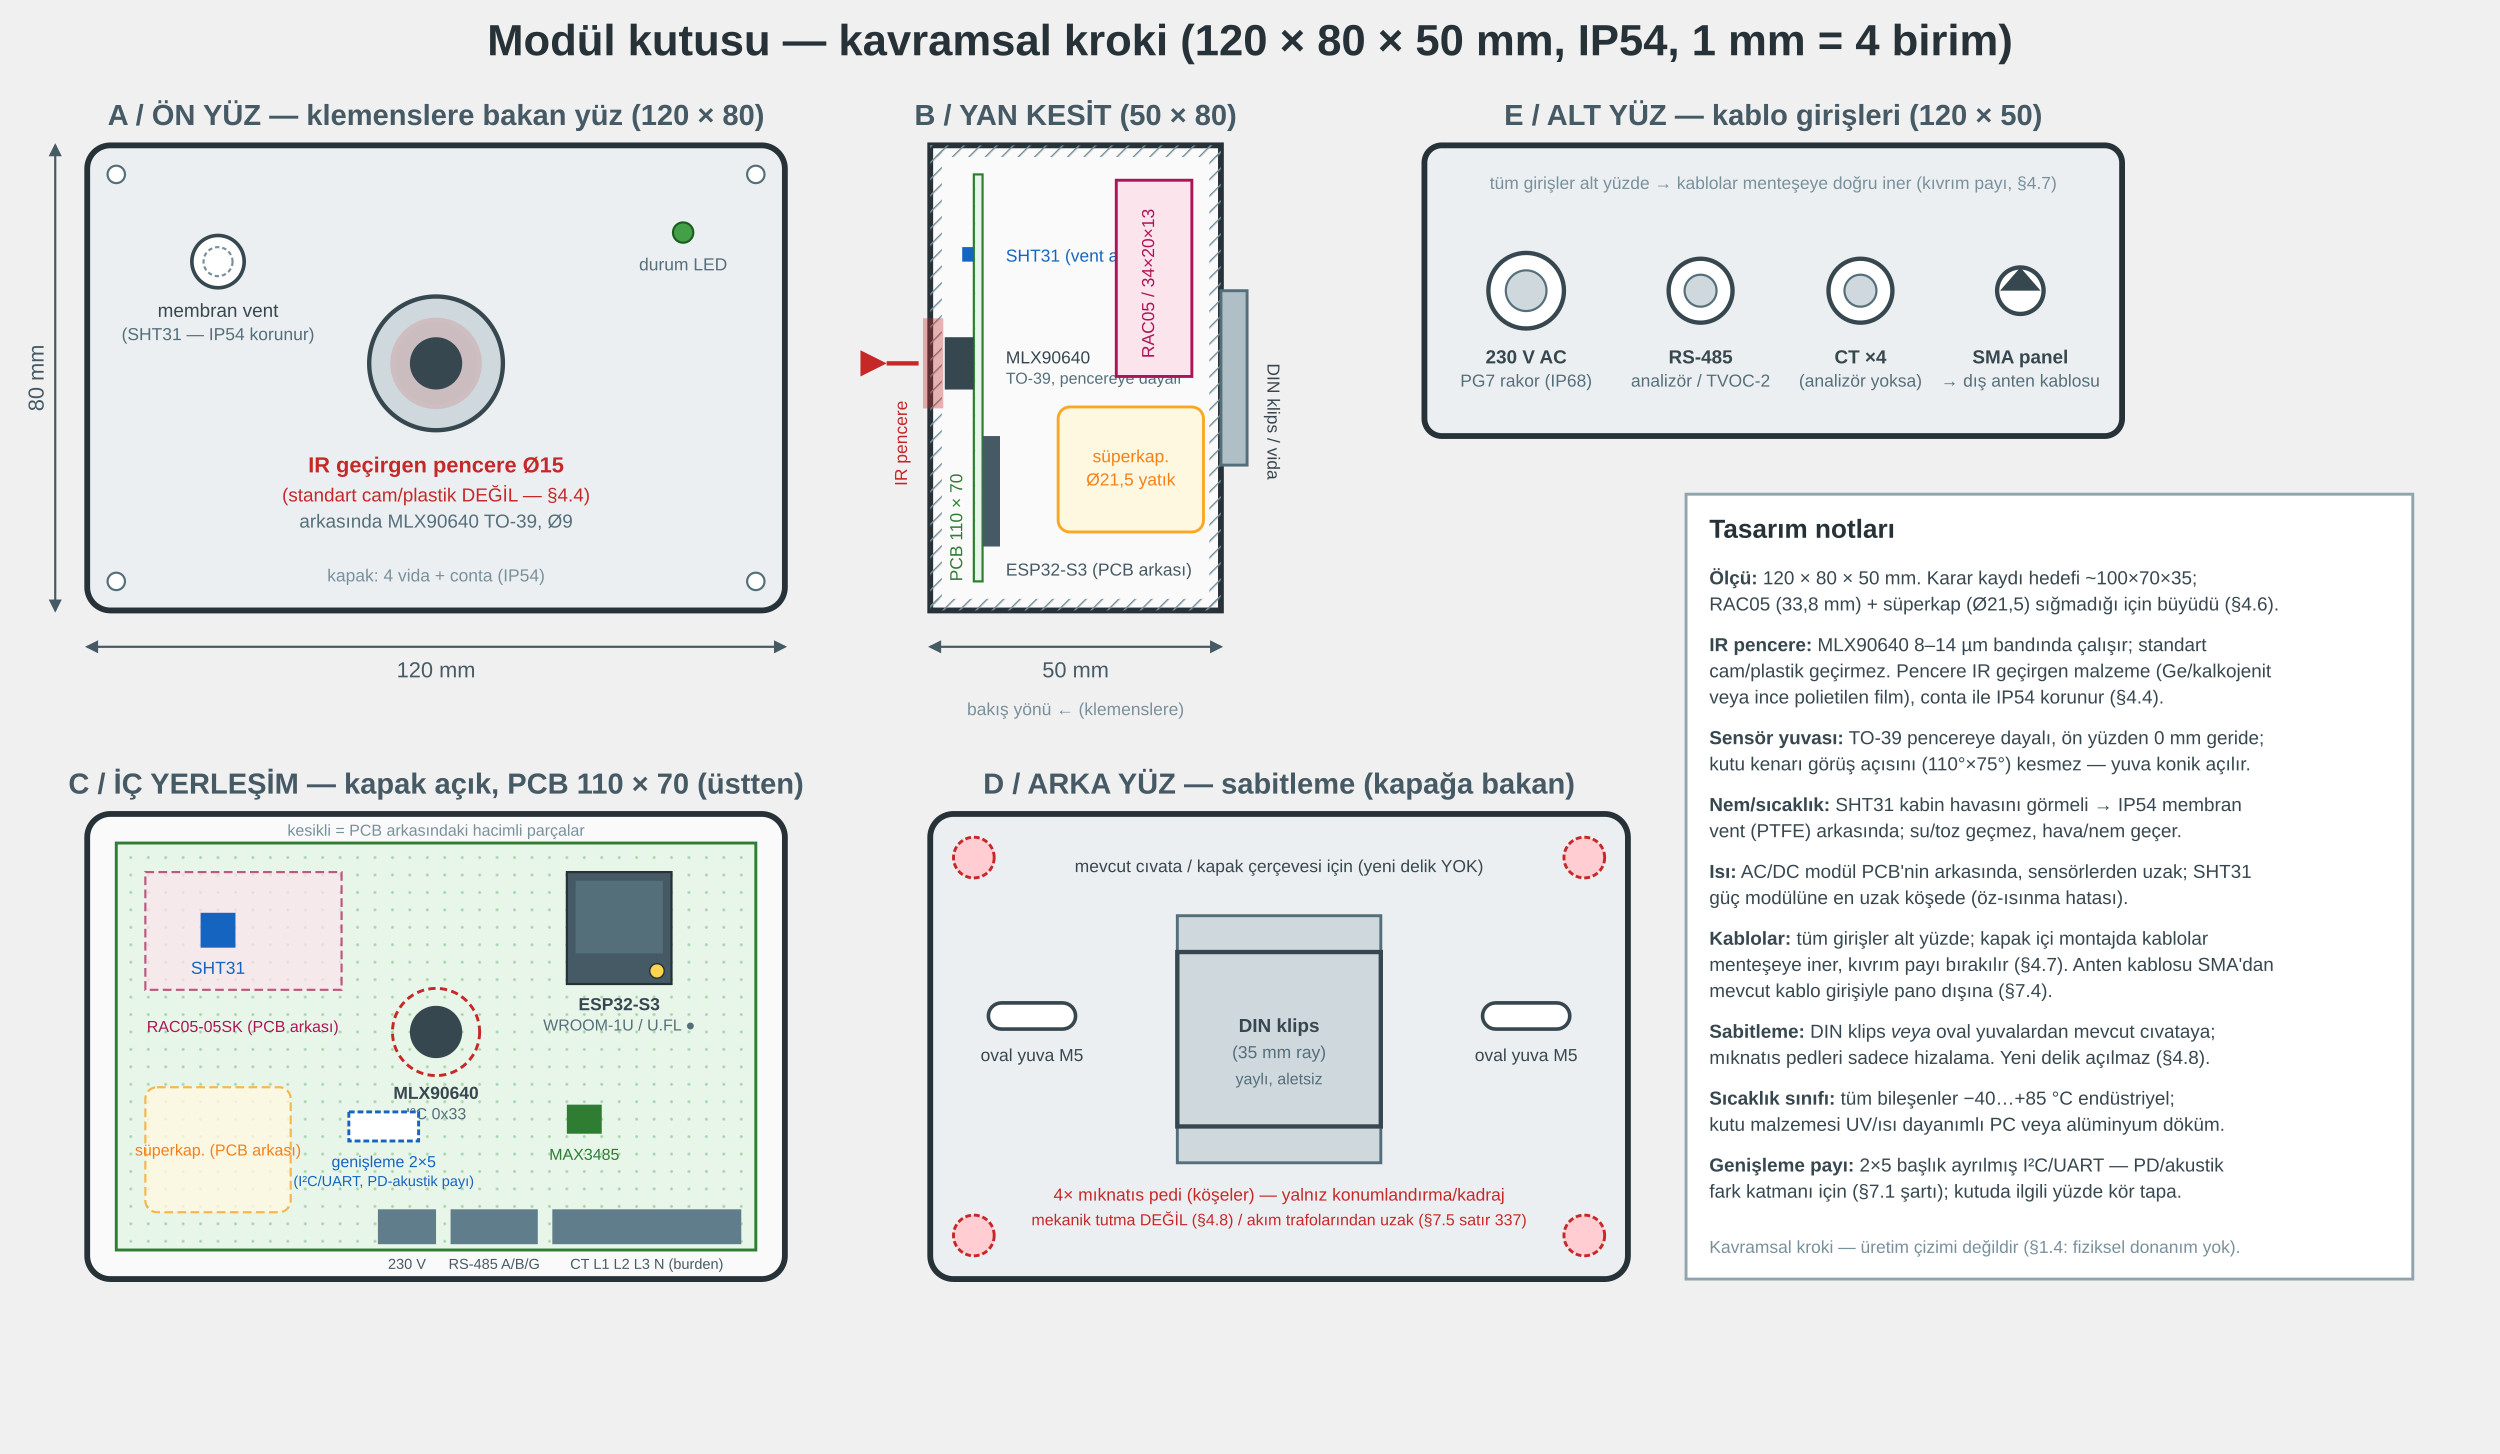
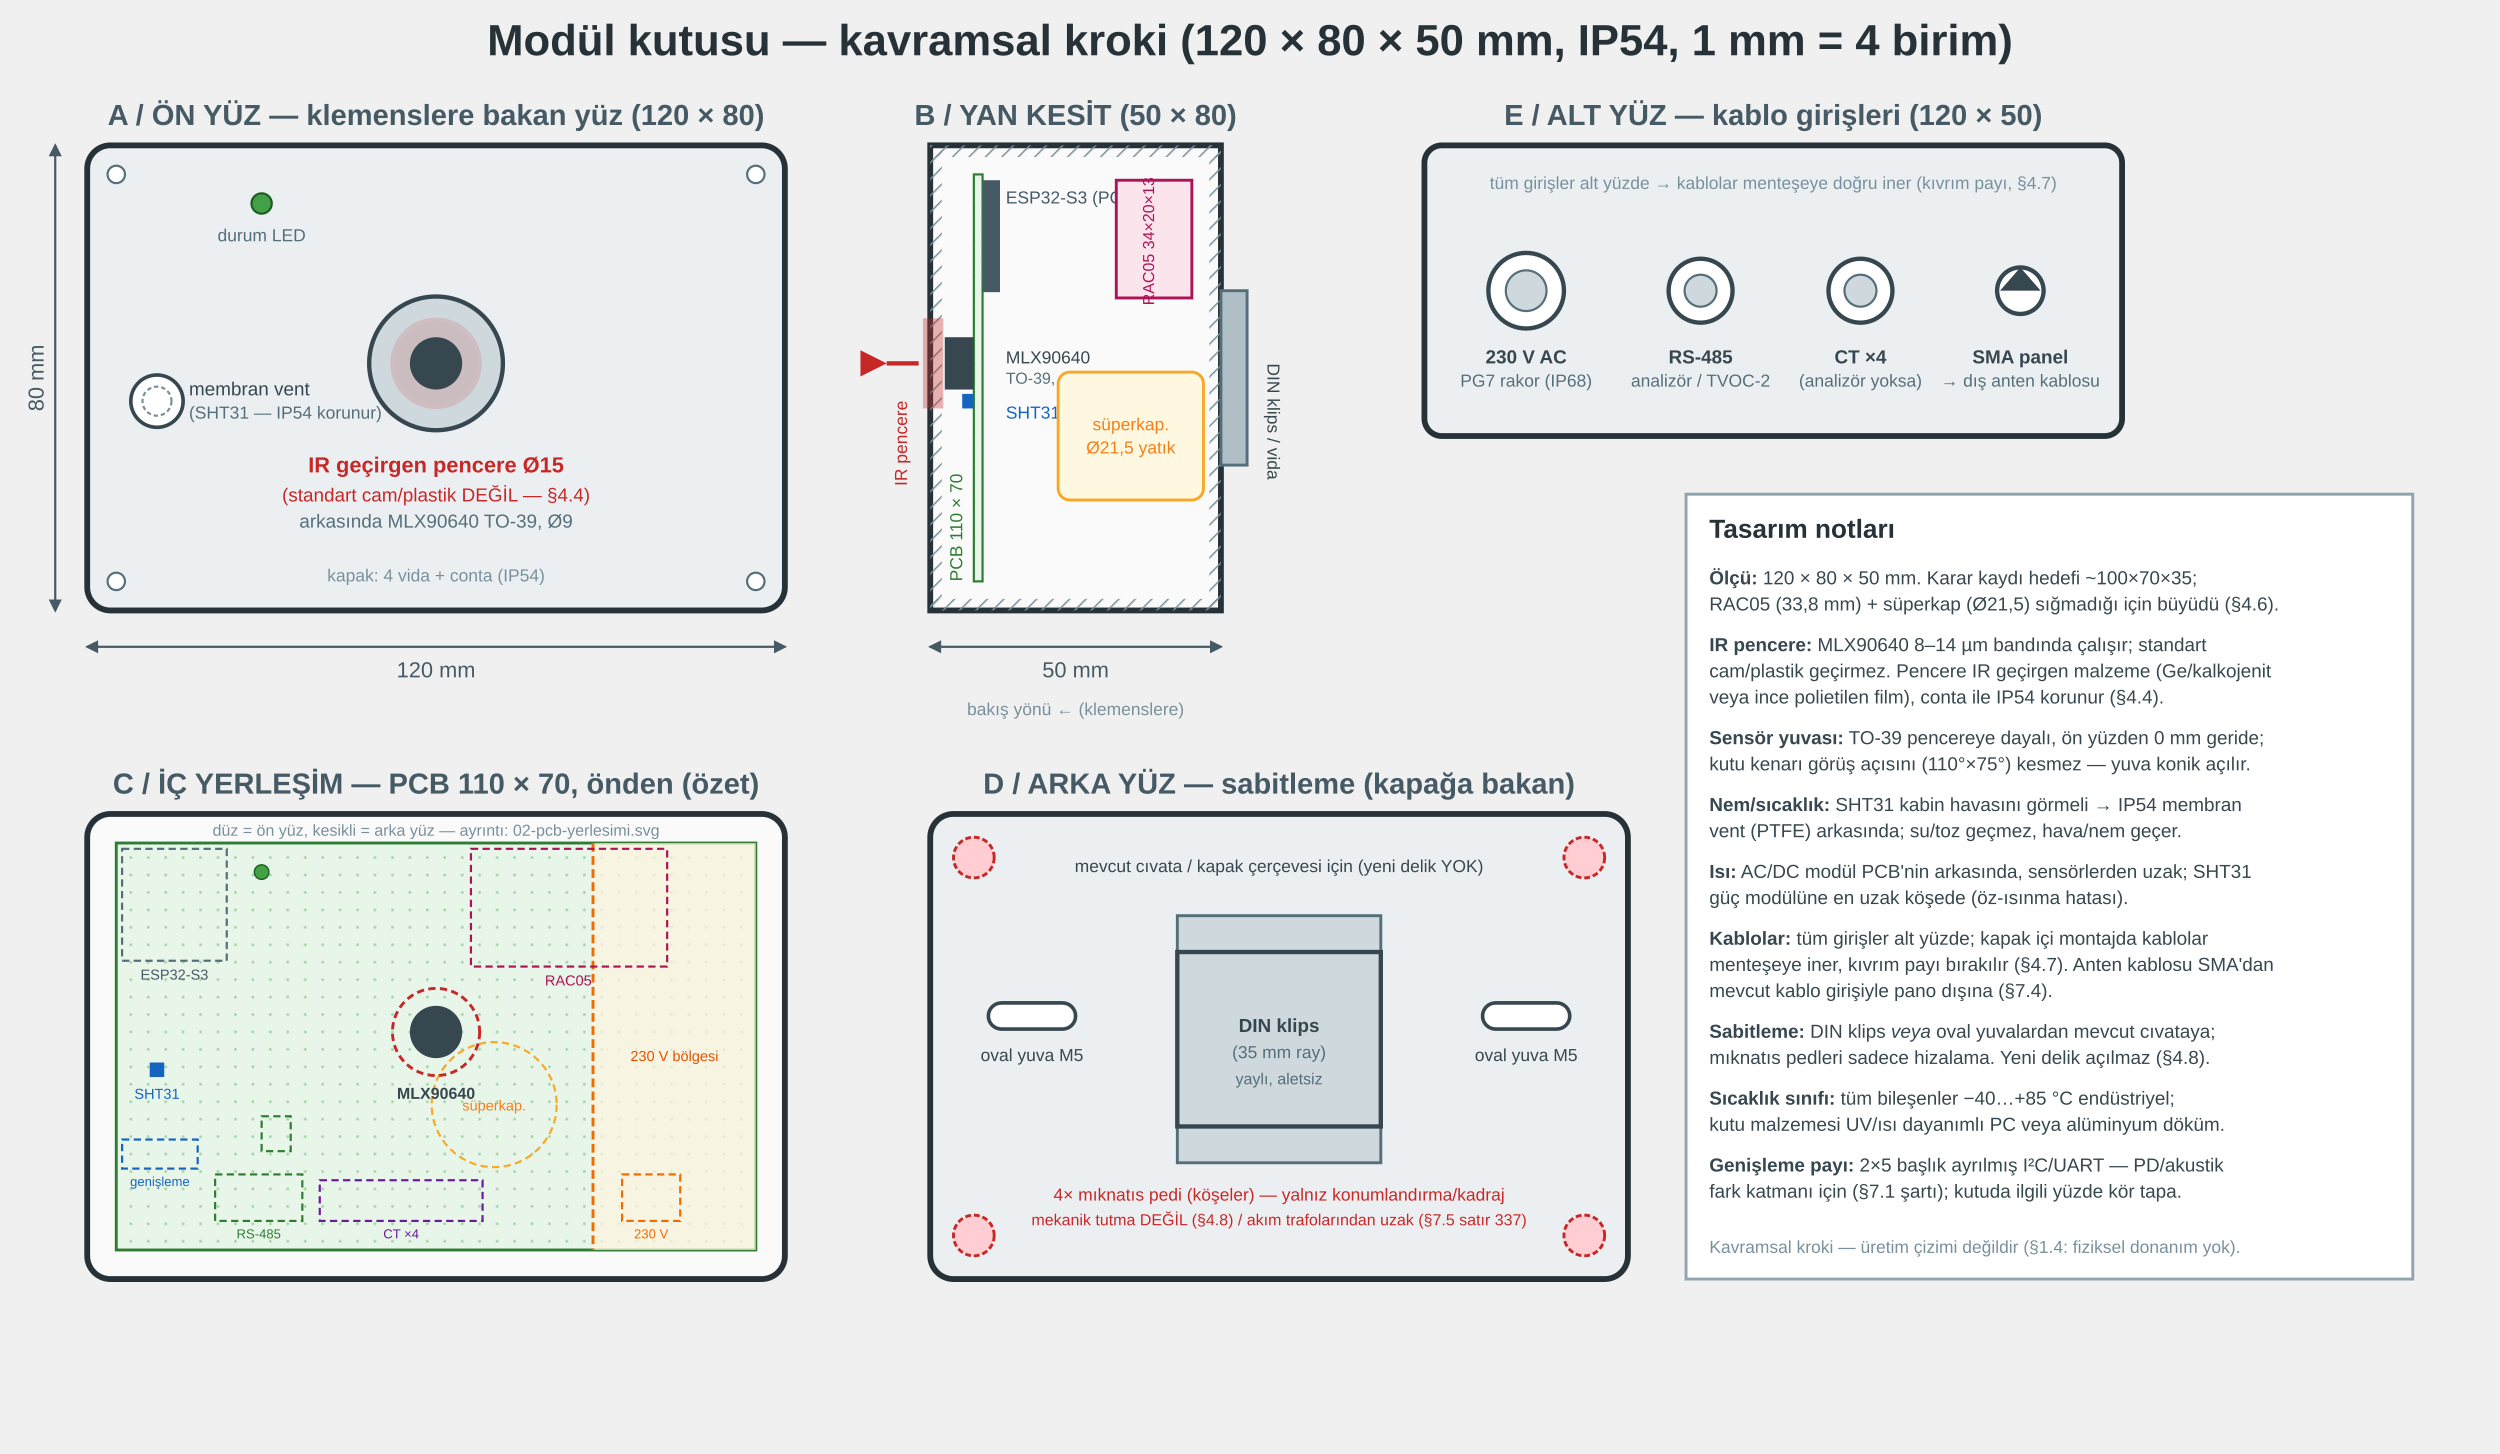
<svg xmlns="http://www.w3.org/2000/svg" viewBox="0 0 1720 1000" width="100%" style="max-width:1100px;background:#fff;font-family:Arial,Helvetica,sans-serif">
  <defs>
    <pattern id="wall" width="8" height="8" patternTransform="rotate(45)" patternUnits="userSpaceOnUse">
      <line x1="0" y1="0" x2="0" y2="8" stroke="#78909c" stroke-width="2" />
    </pattern>
    <pattern id="pcb" width="12" height="12" patternUnits="userSpaceOnUse">
      <rect width="12" height="12" fill="#e8f5e9" />
      <circle cx="6" cy="6" r="1" fill="#a5d6a7" />
    </pattern>
    <marker id="dim" markerWidth="10" markerHeight="10" refX="5" refY="3" orient="auto-start-reverse">
      <path d="M0,0 L6,3 L0,6 z" fill="#455a64" />
    </marker>
    <marker id="ir" markerWidth="10" markerHeight="10" refX="6" refY="3" orient="auto">
      <path d="M0,0 L6,3 L0,6 z" fill="#c62828" />
    </marker>
  </defs>
  <text x="860" y="38" text-anchor="middle" font-size="30" font-weight="700" fill="#263238">Modül kutusu — kavramsal kroki (120 × 80 × 50 mm, IP54, 1 mm = 4 birim)</text>
  <g transform="translate(60,100)">
    <text x="240" y="-14" text-anchor="middle" font-size="20" font-weight="700" fill="#455a64">A / ÖN YÜZ — klemenslere bakan yüz (120 × 80)</text>
    <rect x="0" y="0" width="480" height="320" rx="16" fill="#eceff1" stroke="#263238" stroke-width="4" />
    <circle cx="240" cy="150" r="46" fill="#cfd8dc" stroke="#37474f" stroke-width="3" />
    <circle cx="240" cy="150" r="30" fill="#b71c1c" opacity="0.15" stroke="#c62828" stroke-width="3" />
    <circle cx="240" cy="150" r="18" fill="#37474f" />
    <text x="240" y="225" text-anchor="middle" font-size="15" font-weight="700" fill="#c62828">IR geçirgen pencere Ø15</text>
    <text x="240" y="245" text-anchor="middle" font-size="13" fill="#c62828">(standart cam/plastik DEĞİL — §4.4)</text>
    <text x="240" y="263" text-anchor="middle" font-size="13" fill="#546e7a">arkasında MLX90640 TO-39, Ø9</text>
-     <circle cx="90" cy="80" r="18" fill="#fff" stroke="#37474f" stroke-width="2.5" />
-     <circle cx="90" cy="80" r="10" fill="none" stroke="#78909c" stroke-width="1.5" stroke-dasharray="3 2" />
-     <text x="90" y="118" text-anchor="middle" font-size="13" fill="#37474f">membran vent</text>
-     <text x="90" y="134" text-anchor="middle" font-size="12" fill="#546e7a">(SHT31 — IP54 korunur)</text>
-     <circle cx="410" cy="60" r="7" fill="#43a047" stroke="#1b5e20" stroke-width="1.5" />
-     <text x="410" y="86" text-anchor="middle" font-size="12" fill="#546e7a">durum LED</text>
+     <circle cx="48" cy="176" r="18" fill="#fff" stroke="#37474f" stroke-width="2.5" />
+     <circle cx="48" cy="176" r="10" fill="none" stroke="#78909c" stroke-width="1.5" stroke-dasharray="3 2" />
+     <text x="70" y="172" font-size="13" fill="#37474f">membran vent</text>
+     <text x="70" y="188" font-size="12" fill="#546e7a">(SHT31 — IP54 korunur)</text>
+     <circle cx="120" cy="40" r="7" fill="#43a047" stroke="#1b5e20" stroke-width="1.5" />
+     <text x="120" y="66" text-anchor="middle" font-size="12" fill="#546e7a">durum LED</text>
    <g fill="#fff" stroke="#546e7a" stroke-width="1.5">
      <circle cx="20" cy="20" r="6" />
      <circle cx="460" cy="20" r="6" />
      <circle cx="20" cy="300" r="6" />
      <circle cx="460" cy="300" r="6" />
    </g>
    <text x="240" y="300" text-anchor="middle" font-size="12" fill="#78909c">kapak: 4 vida + conta (IP54)</text>
    <line x1="0" y1="345" x2="480" y2="345" stroke="#455a64" stroke-width="1.5" marker-start="url(#dim)" marker-end="url(#dim)" />
    <text x="240" y="366" text-anchor="middle" font-size="15" fill="#455a64">120 mm</text>
    <line x1="-22" y1="0" x2="-22" y2="320" stroke="#455a64" stroke-width="1.5" marker-start="url(#dim)" marker-end="url(#dim)" />
    <text x="-30" y="160" text-anchor="middle" font-size="15" fill="#455a64" transform="rotate(-90 -30 160)">80 mm</text>
  </g>
  <g transform="translate(640,100)">
    <text x="100" y="-14" text-anchor="middle" font-size="20" font-weight="700" fill="#455a64">B / YAN KESİT (50 × 80)</text>
    <rect x="0" y="0" width="200" height="320" fill="#fafafa" stroke="#263238" stroke-width="4" />
    <rect x="0" y="0" width="8" height="320" fill="url(#wall)" />
    <rect x="192" y="0" width="8" height="320" fill="url(#wall)" />
    <rect x="0" y="0" width="200" height="8" fill="url(#wall)" />
    <rect x="0" y="312" width="200" height="8" fill="url(#wall)" />
    <rect x="-4" y="120" width="12" height="60" fill="#c62828" opacity="0.35" stroke="#c62828" stroke-width="2" />
    <line x1="-30" y1="150" x2="-8" y2="150" stroke="#c62828" stroke-width="3" marker-start="url(#ir)" />
    <text x="-16" y="205" text-anchor="middle" font-size="12" fill="#c62828" transform="rotate(-90 -16 205)">IR pencere</text>
    <rect x="30" y="20" width="6" height="280" fill="url(#pcb)" stroke="#2e7d32" stroke-width="1.5" />
    <text x="22" y="300" font-size="12" fill="#2e7d32" transform="rotate(-90 22 300)">PCB 110 × 70</text>
    <rect x="10" y="132" width="20" height="36" fill="#37474f" />
    <text x="52" y="150" font-size="12" fill="#37474f">MLX90640</text>
    <text x="52" y="164" font-size="11" fill="#546e7a">TO-39, pencereye dayalı</text>
-     <rect x="22" y="70" width="8" height="10" fill="#1565c0" />
-     <text x="52" y="80" font-size="12" fill="#1565c0">SHT31 (vent arkası)</text>
-     <rect x="36" y="200" width="12" height="76" fill="#455a64" />
-     <text x="52" y="296" font-size="12" fill="#455a64">ESP32-S3 (PCB arkası)</text>
-     <rect x="128" y="24" width="52" height="135" fill="#fce4ec" stroke="#ad1457" stroke-width="2" />
-     <text x="154" y="95" text-anchor="middle" font-size="12" fill="#ad1457" transform="rotate(-90 154 95)">RAC05 / 34×20×13</text>
-     <rect x="88" y="180" width="100" height="86" rx="8" fill="#fff8e1" stroke="#f9a825" stroke-width="2" />
-     <text x="138" y="218" text-anchor="middle" font-size="12" fill="#f57f17">süperkap.</text>
-     <text x="138" y="234" text-anchor="middle" font-size="12" fill="#f57f17">Ø21,5 yatık</text>
+     <rect x="22" y="171" width="8" height="10" fill="#1565c0" />
+     <text x="52" y="188" font-size="12" fill="#1565c0">SHT31 (vent arkası)</text>
+     <rect x="36" y="24" width="12" height="77" fill="#455a64" />
+     <text x="52" y="40" font-size="12" fill="#455a64">ESP32-S3 (PCB arkası)</text>
+     <rect x="128" y="24" width="52" height="81" fill="#fce4ec" stroke="#ad1457" stroke-width="2" />
+     <text x="154" y="66" text-anchor="middle" font-size="11" fill="#ad1457" transform="rotate(-90 154 66)">RAC05 34×20×13</text>
+     <rect x="88" y="156" width="100" height="88" rx="8" fill="#fff8e1" stroke="#f9a825" stroke-width="2" />
+     <text x="138" y="196" text-anchor="middle" font-size="12" fill="#f57f17">süperkap.</text>
+     <text x="138" y="212" text-anchor="middle" font-size="12" fill="#f57f17">Ø21,5 yatık</text>
    <rect x="200" y="100" width="18" height="120" fill="#b0bec5" stroke="#546e7a" stroke-width="2" />
    <text x="232" y="150" font-size="12" fill="#37474f" transform="rotate(90 232 150)">DIN klips / vida</text>
    <line x1="0" y1="345" x2="200" y2="345" stroke="#455a64" stroke-width="1.5" marker-start="url(#dim)" marker-end="url(#dim)" />
    <text x="100" y="366" text-anchor="middle" font-size="15" fill="#455a64">50 mm</text>
    <text x="100" y="392" text-anchor="middle" font-size="12" fill="#78909c">bakış yönü ← (klemenslere)</text>
  </g>
  <g transform="translate(980,100)">
    <text x="240" y="-14" text-anchor="middle" font-size="20" font-weight="700" fill="#455a64">E / ALT YÜZ — kablo girişleri (120 × 50)</text>
    <rect x="0" y="0" width="480" height="200" rx="12" fill="#eceff1" stroke="#263238" stroke-width="4" />
    <circle cx="70" cy="100" r="26" fill="#fff" stroke="#37474f" stroke-width="3" />
    <circle cx="70" cy="100" r="14" fill="#cfd8dc" stroke="#546e7a" stroke-width="1.5" />
    <text x="70" y="150" text-anchor="middle" font-size="13" font-weight="700" fill="#37474f">230 V AC</text>
    <text x="70" y="166" text-anchor="middle" font-size="12" fill="#546e7a">PG7 rakor (IP68)</text>
    <circle cx="190" cy="100" r="22" fill="#fff" stroke="#37474f" stroke-width="3" />
    <circle cx="190" cy="100" r="11" fill="#cfd8dc" stroke="#546e7a" stroke-width="1.5" />
    <text x="190" y="150" text-anchor="middle" font-size="13" font-weight="700" fill="#37474f">RS-485</text>
    <text x="190" y="166" text-anchor="middle" font-size="12" fill="#546e7a">analizör / TVOC-2</text>
    <circle cx="300" cy="100" r="22" fill="#fff" stroke="#37474f" stroke-width="3" />
    <circle cx="300" cy="100" r="11" fill="#cfd8dc" stroke="#546e7a" stroke-width="1.5" />
    <text x="300" y="150" text-anchor="middle" font-size="13" font-weight="700" fill="#37474f">CT ×4</text>
    <text x="300" y="166" text-anchor="middle" font-size="12" fill="#546e7a">(analizör yoksa)</text>
    <circle cx="410" cy="100" r="16" fill="#fff" stroke="#37474f" stroke-width="3" />
    <polygon points="410,84 396,100 424,100" fill="#37474f" />
    <text x="410" y="150" text-anchor="middle" font-size="13" font-weight="700" fill="#37474f">SMA panel</text>
    <text x="410" y="166" text-anchor="middle" font-size="12" fill="#546e7a">→ dış anten kablosu</text>
    <text x="240" y="30" text-anchor="middle" font-size="12" fill="#78909c">tüm girişler alt yüzde → kablolar menteşeye doğru iner (kıvrım payı, §4.7)</text>
  </g>
  <g transform="translate(60,560)">
-     <text x="240" y="-14" text-anchor="middle" font-size="20" font-weight="700" fill="#455a64">C / İÇ YERLEŞİM — kapak açık, PCB 110 × 70 (üstten)</text>
+     <text x="240" y="-14" text-anchor="middle" font-size="20" font-weight="700" fill="#455a64">C / İÇ YERLEŞİM — PCB 110 × 70, önden (özet)</text>
    <rect x="0" y="0" width="480" height="320" rx="16" fill="#fafafa" stroke="#263238" stroke-width="4" />
    <rect x="20" y="20" width="440" height="280" fill="url(#pcb)" stroke="#2e7d32" stroke-width="2" />
-     <rect x="40" y="40" width="135" height="81" fill="#fce4ec" opacity="0.7" stroke="#ad1457" stroke-width="1.5" stroke-dasharray="6 3" />
-     <text x="107" y="150" text-anchor="middle" font-size="11" fill="#ad1457">RAC05-05SK (PCB arkası)</text>
-     <rect x="40" y="188" width="100" height="86" rx="8" fill="#fff8e1" opacity="0.8" stroke="#f9a825" stroke-width="1.5" stroke-dasharray="6 3" />
-     <text x="90" y="235" text-anchor="middle" font-size="11" fill="#f57f17">süperkap. (PCB arkası)</text>
+     <rect x="348" y="20" width="112" height="280" fill="#fff3e0" opacity="0.7" />
+     <line x1="348" y1="20" x2="348" y2="300" stroke="#ef6c00" stroke-width="2" stroke-dasharray="6 3" />
+     <text x="404" y="170" text-anchor="middle" font-size="10" fill="#e65100">230 V bölgesi</text>
+     <g fill="none" stroke="#546e7a" stroke-width="1.5" stroke-dasharray="5 3">
+       <rect x="24" y="24" width="72" height="77" />
+       <rect x="264" y="24" width="135" height="81" stroke="#ad1457" />
+       <circle cx="280" cy="200" r="43" stroke="#f9a825" />
+       <rect x="88" y="248" width="60" height="32" stroke="#2e7d32" />
+       <rect x="160" y="252" width="112" height="28" stroke="#6a1b9a" />
+       <rect x="368" y="248" width="40" height="32" stroke="#ef6c00" />
+       <rect x="120" y="208" width="20" height="24" stroke="#2e7d32" />
+       <rect x="24" y="224" width="52" height="20" stroke="#1565c0" />
+     </g>
+     <text x="60" y="114" text-anchor="middle" font-size="10" fill="#455a64">ESP32-S3</text>
+     <text x="331" y="118" text-anchor="middle" font-size="10" fill="#ad1457">RAC05</text>
+     <text x="280" y="204" text-anchor="middle" font-size="10" fill="#f57f17">süperkap.</text>
+     <text x="118" y="292" text-anchor="middle" font-size="9" fill="#2e7d32">RS-485</text>
+     <text x="216" y="292" text-anchor="middle" font-size="9" fill="#6a1b9a">CT ×4</text>
+     <text x="388" y="292" text-anchor="middle" font-size="9" fill="#ef6c00">230 V</text>
+     <text x="50" y="256" text-anchor="middle" font-size="9" fill="#1565c0">genişleme</text>
+     <circle cx="240" cy="150" r="30" fill="none" stroke="#c62828" stroke-width="2" stroke-dasharray="5 3" />
    <circle cx="240" cy="150" r="18" fill="#37474f" />
-     <circle cx="240" cy="150" r="30" fill="none" stroke="#c62828" stroke-width="2" stroke-dasharray="5 3" />
-     <text x="240" y="196" text-anchor="middle" font-size="12" font-weight="700" fill="#37474f">MLX90640</text>
-     <text x="240" y="210" text-anchor="middle" font-size="11" fill="#546e7a">I²C 0x33</text>
-     <rect x="78" y="68" width="24" height="24" fill="#1565c0" />
-     <text x="90" y="110" text-anchor="middle" font-size="12" fill="#1565c0">SHT31</text>
-     <rect x="330" y="40" width="72" height="77" fill="#455a64" stroke="#263238" stroke-width="1.5" />
-     <rect x="336" y="46" width="60" height="50" fill="#546e7a" />
-     <circle cx="392" cy="108" r="5" fill="#ffd54f" stroke="#263238" stroke-width="1" />
-     <text x="366" y="135" text-anchor="middle" font-size="12" font-weight="700" fill="#37474f">ESP32-S3</text>
-     <text x="366" y="149" text-anchor="middle" font-size="11" fill="#546e7a">WROOM-1U / U.FL ●</text>
-     <rect x="330" y="200" width="24" height="20" fill="#2e7d32" />
-     <text x="342" y="238" text-anchor="middle" font-size="11" fill="#2e7d32">MAX3485</text>
-     <rect x="180" y="205" width="48" height="20" fill="#fff" stroke="#1565c0" stroke-width="2" stroke-dasharray="4 2" />
-     <text x="204" y="243" text-anchor="middle" font-size="11" fill="#1565c0">genişleme 2×5</text>
-     <text x="204" y="256" text-anchor="middle" font-size="10" fill="#1565c0">(I²C/UART, PD-akustik payı)</text>
-     <rect x="200" y="272" width="40" height="24" fill="#607d8b" />
-     <text x="220" y="313" text-anchor="middle" font-size="10" fill="#455a64">230 V</text>
-     <rect x="250" y="272" width="60" height="24" fill="#607d8b" />
-     <text x="280" y="313" text-anchor="middle" font-size="10" fill="#455a64">RS-485 A/B/G</text>
-     <rect x="320" y="272" width="130" height="24" fill="#607d8b" />
-     <text x="385" y="313" text-anchor="middle" font-size="10" fill="#455a64">CT L1 L2 L3 N (burden)</text>
-     <text x="240" y="15" text-anchor="middle" font-size="11" fill="#78909c">kesikli = PCB arkasındaki hacimli parçalar</text>
+     <text x="240" y="196" text-anchor="middle" font-size="11" font-weight="700" fill="#37474f">MLX90640</text>
+     <rect x="43" y="171" width="10" height="10" fill="#1565c0" />
+     <text x="48" y="196" text-anchor="middle" font-size="10" fill="#1565c0">SHT31</text>
+     <circle cx="120" cy="40" r="5" fill="#43a047" stroke="#1b5e20" />
+     <text x="240" y="15" text-anchor="middle" font-size="11" fill="#78909c">düz = ön yüz, kesikli = arka yüz — ayrıntı: 02-pcb-yerlesimi.svg</text>
  </g>
  <g transform="translate(640,560)">
    <text x="240" y="-14" text-anchor="middle" font-size="20" font-weight="700" fill="#455a64">D / ARKA YÜZ — sabitleme (kapağa bakan)</text>
    <rect x="0" y="0" width="480" height="320" rx="16" fill="#eceff1" stroke="#263238" stroke-width="4" />
    <rect x="170" y="70" width="140" height="170" fill="#cfd8dc" stroke="#546e7a" stroke-width="2" />
    <rect x="170" y="95" width="140" height="120" fill="none" stroke="#37474f" stroke-width="3" />
    <text x="240" y="150" text-anchor="middle" font-size="13" font-weight="700" fill="#37474f">DIN klips</text>
    <text x="240" y="168" text-anchor="middle" font-size="12" fill="#546e7a">(35 mm ray)</text>
    <text x="240" y="186" text-anchor="middle" font-size="11" fill="#546e7a">yaylı, aletsiz</text>
    <rect x="40" y="130" width="60" height="18" rx="9" fill="#fff" stroke="#37474f" stroke-width="2.5" />
    <rect x="380" y="130" width="60" height="18" rx="9" fill="#fff" stroke="#37474f" stroke-width="2.5" />
    <text x="70" y="170" text-anchor="middle" font-size="12" fill="#37474f">oval yuva M5</text>
    <text x="410" y="170" text-anchor="middle" font-size="12" fill="#37474f">oval yuva M5</text>
    <text x="240" y="40" text-anchor="middle" font-size="12" fill="#37474f">mevcut cıvata / kapak çerçevesi için (yeni delik YOK)</text>
    <g fill="#ffcdd2" stroke="#c62828" stroke-width="2" stroke-dasharray="4 2">
      <circle cx="30" cy="30" r="14" />
      <circle cx="450" cy="30" r="14" />
      <circle cx="30" cy="290" r="14" />
      <circle cx="450" cy="290" r="14" />
    </g>
    <text x="240" y="266" text-anchor="middle" font-size="12" fill="#c62828">4× mıknatıs pedi (köşeler) — yalnız konumlandırma/kadraj</text>
    <text x="240" y="283" text-anchor="middle" font-size="11" fill="#c62828">mekanik tutma DEĞİL (§4.8) / akım trafolarından uzak (§7.5 satır 337)</text>
  </g>
  <g transform="translate(1160,340)">
    <rect x="0" y="0" width="500" height="540" fill="#fff" stroke="#90a4ae" stroke-width="2" />
    <text x="16" y="30" font-size="18" font-weight="700" fill="#263238">Tasarım notları</text>
    <g font-size="13" fill="#37474f">
      <text x="16" y="62">
        <tspan font-weight="700">Ölçü:</tspan> 120 × 80 × 50 mm. Karar kaydı hedefi ~100×70×35;</text>
      <text x="16" y="80">RAC05 (33,8 mm) + süperkap (Ø21,5) sığmadığı için büyüdü (§4.6).</text>
      <text x="16" y="108">
        <tspan font-weight="700">IR pencere:</tspan> MLX90640 8–14 µm bandında çalışır; standart</text>
      <text x="16" y="126">cam/plastik geçirmez. Pencere IR geçirgen malzeme (Ge/kalkojenit</text>
      <text x="16" y="144">veya ince polietilen film), conta ile IP54 korunur (§4.4).</text>
      <text x="16" y="172">
        <tspan font-weight="700">Sensör yuvası:</tspan> TO-39 pencereye dayalı, ön yüzden 0 mm geride;</text>
      <text x="16" y="190">kutu kenarı görüş açısını (110°×75°) kesmez — yuva konik açılır.</text>
      <text x="16" y="218">
        <tspan font-weight="700">Nem/sıcaklık:</tspan> SHT31 kabin havasını görmeli → IP54 membran</text>
      <text x="16" y="236">vent (PTFE) arkasında; su/toz geçmez, hava/nem geçer.</text>
      <text x="16" y="264">
        <tspan font-weight="700">Isı:</tspan> AC/DC modül PCB'nin arkasında, sensörlerden uzak; SHT31</text>
      <text x="16" y="282">güç modülüne en uzak köşede (öz-ısınma hatası).</text>
      <text x="16" y="310">
        <tspan font-weight="700">Kablolar:</tspan> tüm girişler alt yüzde; kapak içi montajda kablolar</text>
      <text x="16" y="328">menteşeye iner, kıvrım payı bırakılır (§4.7). Anten kablosu SMA'dan</text>
      <text x="16" y="346">mevcut kablo girişiyle pano dışına (§7.4).</text>
      <text x="16" y="374">
        <tspan font-weight="700">Sabitleme:</tspan> DIN klips <tspan font-style="italic">veya</tspan> oval yuvalardan mevcut cıvataya;</text>
      <text x="16" y="392">mıknatıs pedleri sadece hizalama. Yeni delik açılmaz (§4.8).</text>
      <text x="16" y="420">
        <tspan font-weight="700">Sıcaklık sınıfı:</tspan> tüm bileşenler −40…+85 °C endüstriyel;</text>
      <text x="16" y="438">kutu malzemesi UV/ısı dayanımlı PC veya alüminyum döküm.</text>
      <text x="16" y="466">
        <tspan font-weight="700">Genişleme payı:</tspan> 2×5 başlık ayrılmış I²C/UART — PD/akustik</text>
      <text x="16" y="484">fark katmanı için (§7.1 şartı); kutuda ilgili yüzde kör tapa.</text>
    </g>
    <text x="16" y="522" font-size="12" fill="#78909c">Kavramsal kroki — üretim çizimi değildir (§1.4: fiziksel donanım yok).</text>
  </g>
</svg>
